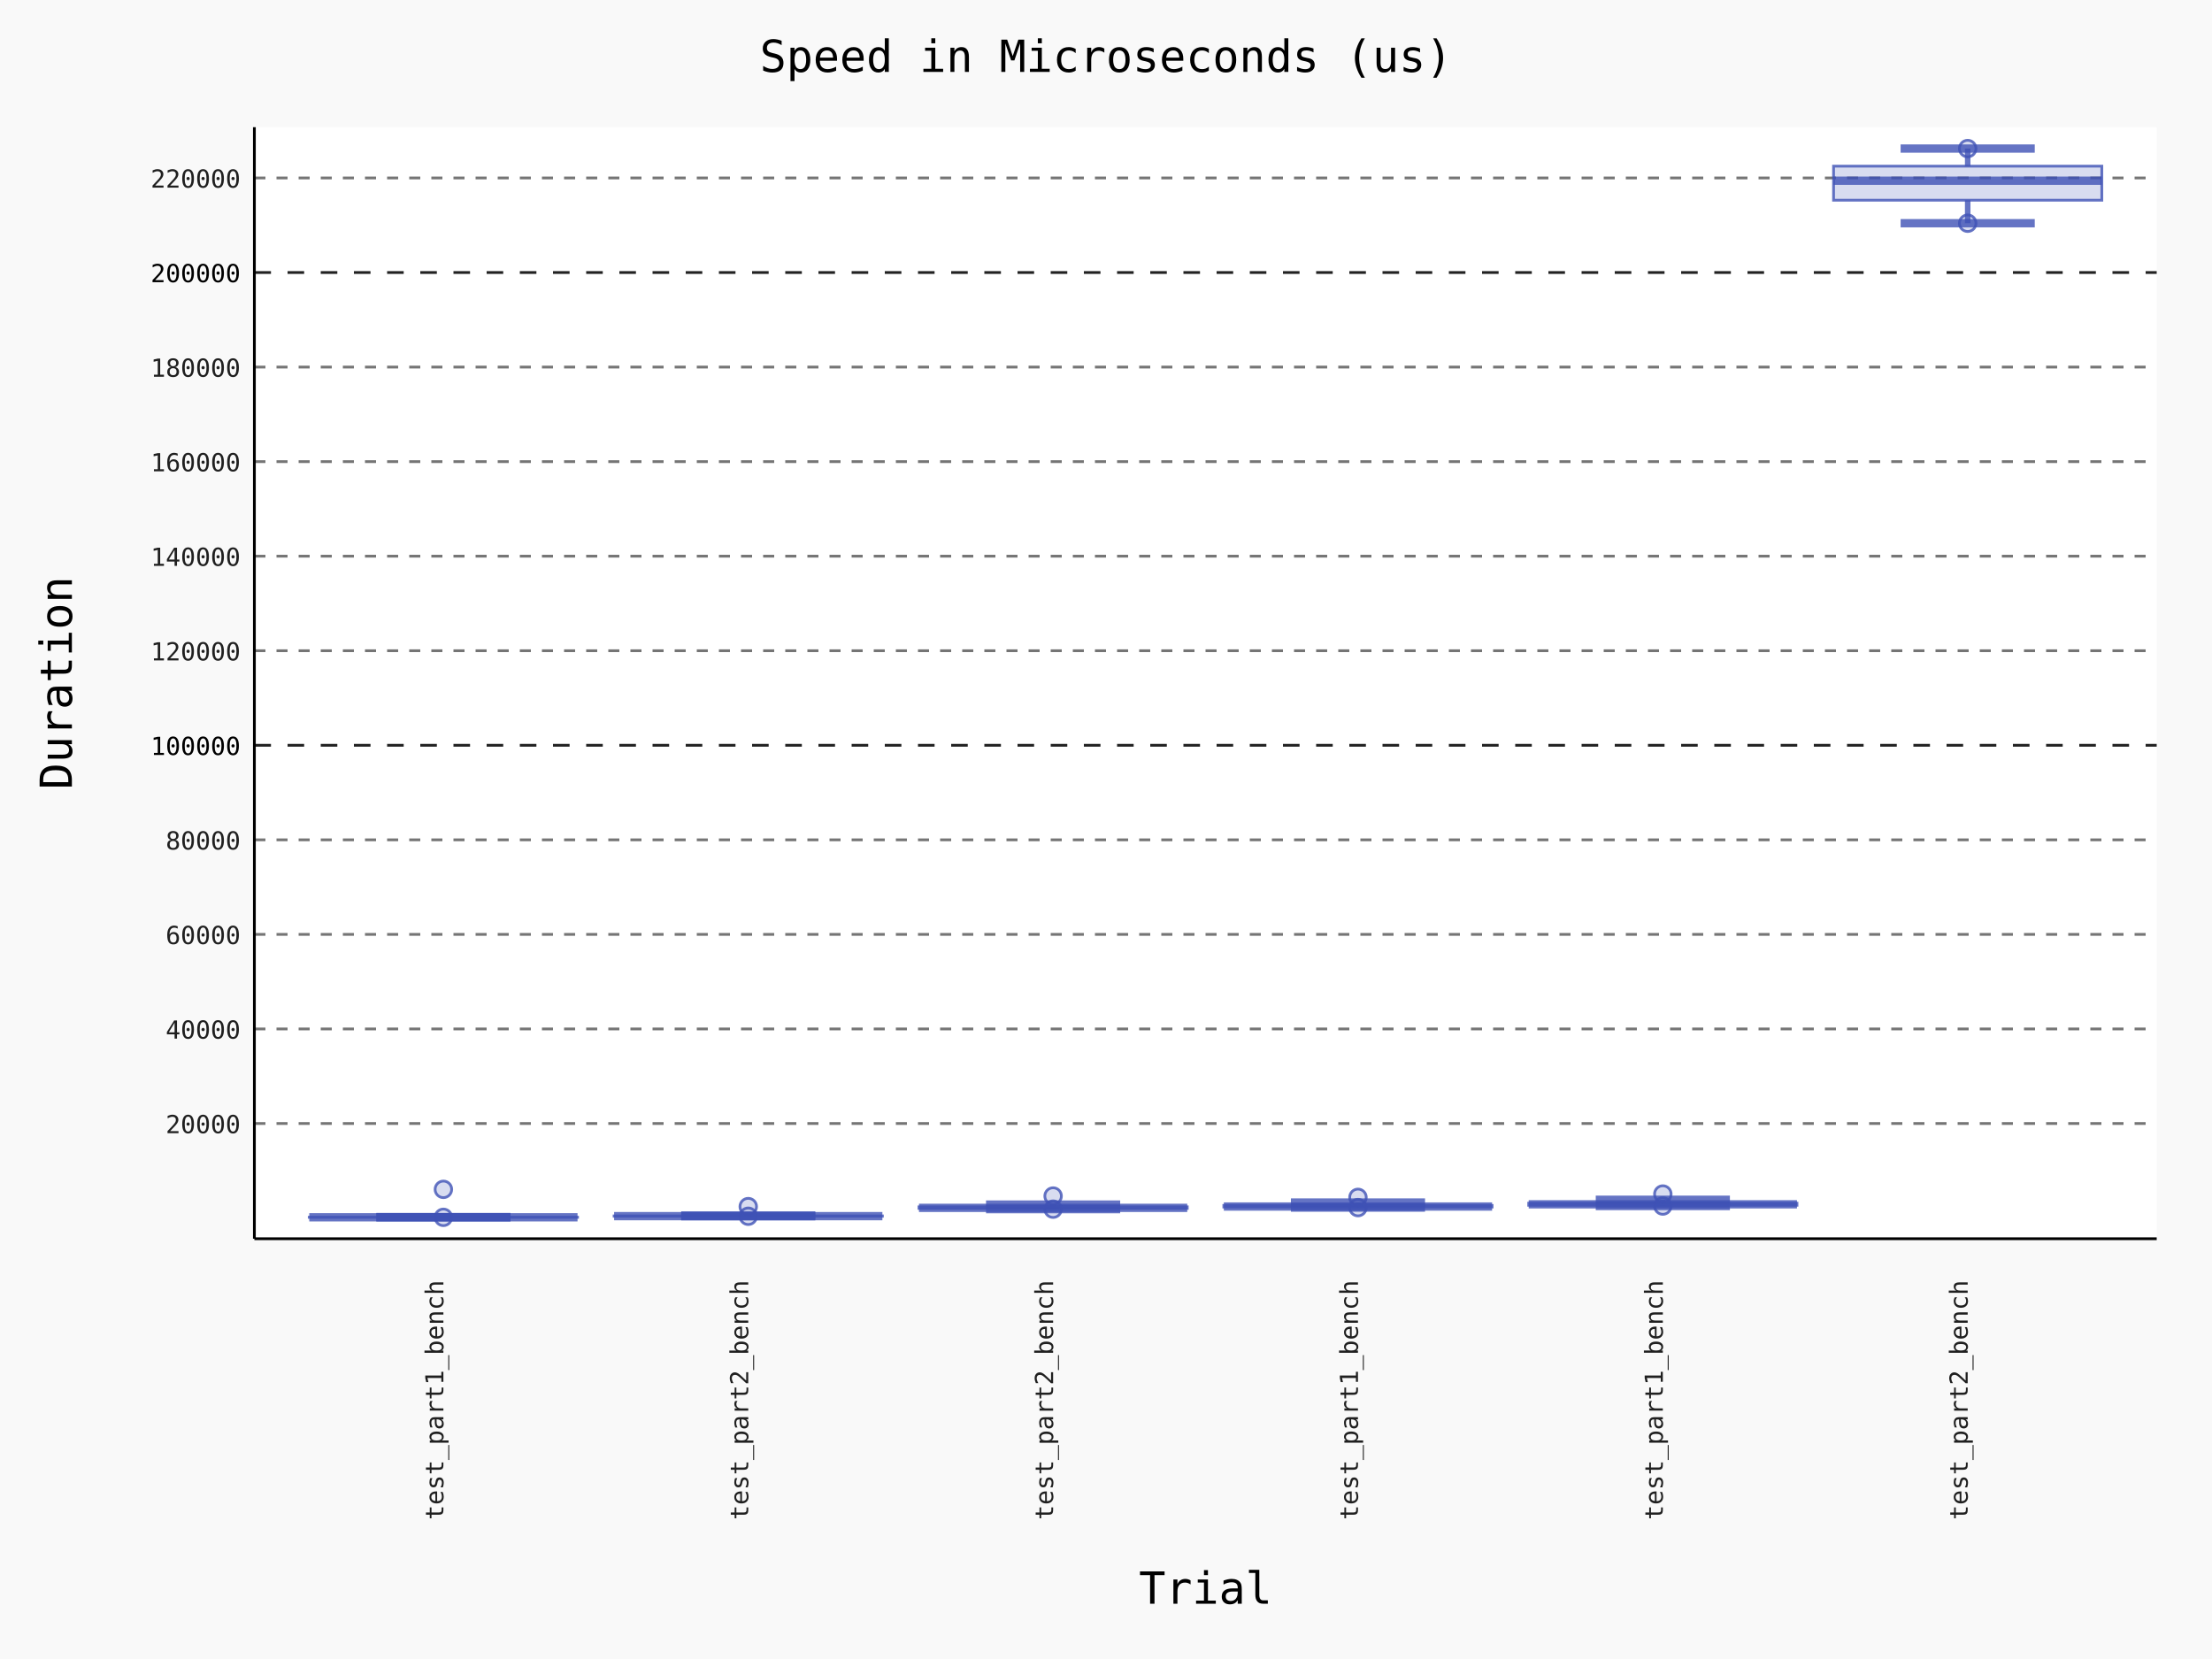
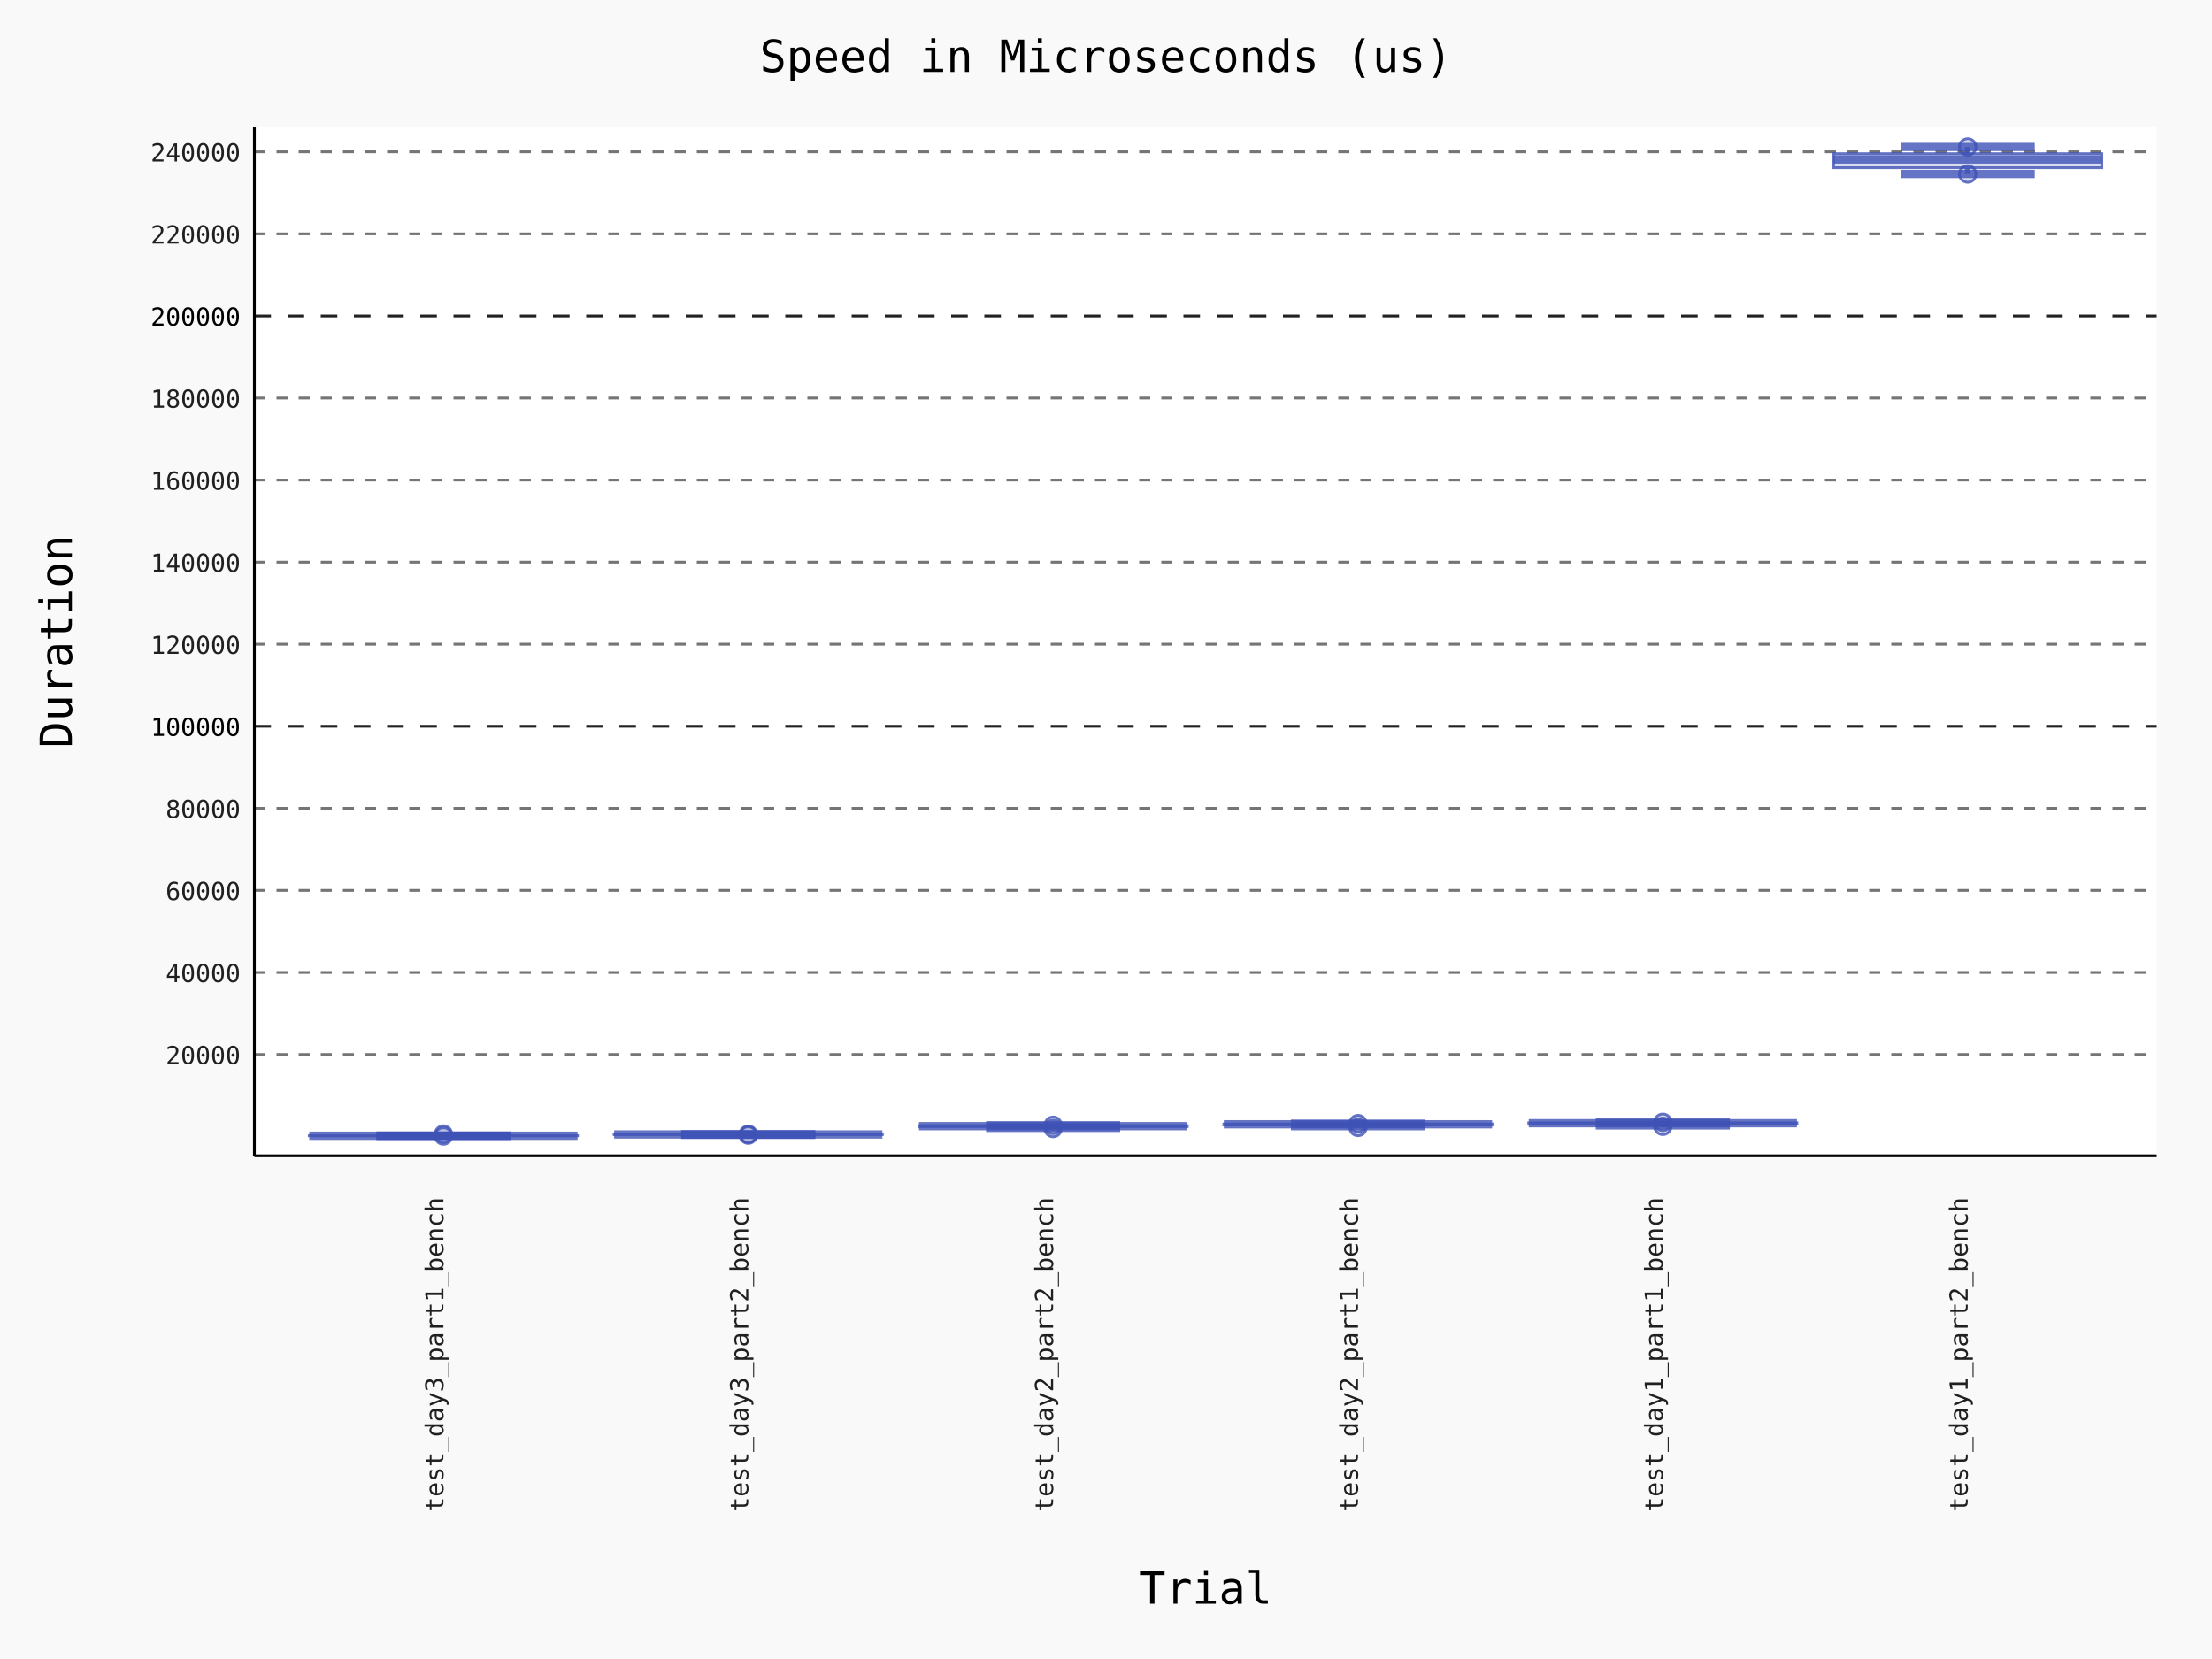
- <svg xmlns="http://www.w3.org/2000/svg" id="chart-32c2ad7c-d82a-4746-a26e-a0da4638e49d" class="pygal-chart" viewBox="0 0 800 600">
+ <svg xmlns="http://www.w3.org/2000/svg" id="chart-5d238dfe-64ce-4611-8072-2ef54e83f6de" class="pygal-chart" viewBox="0 0 800 600">
  <defs>
-     <style type="text/css">#chart-32c2ad7c-d82a-4746-a26e-a0da4638e49d{-webkit-user-select:none;-webkit-font-smoothing:antialiased;font-family:Consolas,"Deja Vu Sans Mono","Bitstream Vera Sans Mono","Courier New",monospace}#chart-32c2ad7c-d82a-4746-a26e-a0da4638e49d .title{font-family:Consolas,"Deja Vu Sans Mono","Bitstream Vera Sans Mono","Courier New",monospace;font-size:16px}#chart-32c2ad7c-d82a-4746-a26e-a0da4638e49d .legends .legend text{font-family:Consolas,"Deja Vu Sans Mono","Bitstream Vera Sans Mono","Courier New",monospace;font-size:14px}#chart-32c2ad7c-d82a-4746-a26e-a0da4638e49d .axis text{font-family:Consolas,"Deja Vu Sans Mono","Bitstream Vera Sans Mono","Courier New",monospace;font-size:10px}#chart-32c2ad7c-d82a-4746-a26e-a0da4638e49d .axis text.major{font-family:Consolas,"Deja Vu Sans Mono","Bitstream Vera Sans Mono","Courier New",monospace;font-size:10px}#chart-32c2ad7c-d82a-4746-a26e-a0da4638e49d .text-overlay text.value{font-family:Consolas,"Deja Vu Sans Mono","Bitstream Vera Sans Mono","Courier New",monospace;font-size:16px}#chart-32c2ad7c-d82a-4746-a26e-a0da4638e49d .text-overlay text.label{font-family:Consolas,"Deja Vu Sans Mono","Bitstream Vera Sans Mono","Courier New",monospace;font-size:10px}#chart-32c2ad7c-d82a-4746-a26e-a0da4638e49d .tooltip{font-family:Consolas,"Deja Vu Sans Mono","Bitstream Vera Sans Mono","Courier New",monospace;font-size:14px}#chart-32c2ad7c-d82a-4746-a26e-a0da4638e49d text.no_data{font-family:Consolas,"Deja Vu Sans Mono","Bitstream Vera Sans Mono","Courier New",monospace;font-size:64px}
- #chart-32c2ad7c-d82a-4746-a26e-a0da4638e49d{background-color:rgba(249,249,249,1)}#chart-32c2ad7c-d82a-4746-a26e-a0da4638e49d path,#chart-32c2ad7c-d82a-4746-a26e-a0da4638e49d line,#chart-32c2ad7c-d82a-4746-a26e-a0da4638e49d rect,#chart-32c2ad7c-d82a-4746-a26e-a0da4638e49d circle{-webkit-transition:150ms;-moz-transition:150ms;transition:150ms}#chart-32c2ad7c-d82a-4746-a26e-a0da4638e49d .graph &gt; .background{fill:rgba(249,249,249,1)}#chart-32c2ad7c-d82a-4746-a26e-a0da4638e49d .plot &gt; .background{fill:rgba(255,255,255,1)}#chart-32c2ad7c-d82a-4746-a26e-a0da4638e49d .graph{fill:rgba(0,0,0,.87)}#chart-32c2ad7c-d82a-4746-a26e-a0da4638e49d text.no_data{fill:rgba(0,0,0,1)}#chart-32c2ad7c-d82a-4746-a26e-a0da4638e49d .title{fill:rgba(0,0,0,1)}#chart-32c2ad7c-d82a-4746-a26e-a0da4638e49d .legends .legend text{fill:rgba(0,0,0,.87)}#chart-32c2ad7c-d82a-4746-a26e-a0da4638e49d .legends .legend:hover text{fill:rgba(0,0,0,1)}#chart-32c2ad7c-d82a-4746-a26e-a0da4638e49d .axis .line{stroke:rgba(0,0,0,1)}#chart-32c2ad7c-d82a-4746-a26e-a0da4638e49d .axis .guide.line{stroke:rgba(0,0,0,.54)}#chart-32c2ad7c-d82a-4746-a26e-a0da4638e49d .axis .major.line{stroke:rgba(0,0,0,.87)}#chart-32c2ad7c-d82a-4746-a26e-a0da4638e49d .axis text.major{fill:rgba(0,0,0,1)}#chart-32c2ad7c-d82a-4746-a26e-a0da4638e49d .axis.y .guides:hover .guide.line,#chart-32c2ad7c-d82a-4746-a26e-a0da4638e49d .line-graph .axis.x .guides:hover .guide.line,#chart-32c2ad7c-d82a-4746-a26e-a0da4638e49d .stackedline-graph .axis.x .guides:hover .guide.line,#chart-32c2ad7c-d82a-4746-a26e-a0da4638e49d .xy-graph .axis.x .guides:hover .guide.line{stroke:rgba(0,0,0,1)}#chart-32c2ad7c-d82a-4746-a26e-a0da4638e49d .axis .guides:hover text{fill:rgba(0,0,0,1)}#chart-32c2ad7c-d82a-4746-a26e-a0da4638e49d .reactive{fill-opacity:.7;stroke-opacity:.8}#chart-32c2ad7c-d82a-4746-a26e-a0da4638e49d .ci{stroke:rgba(0,0,0,.87)}#chart-32c2ad7c-d82a-4746-a26e-a0da4638e49d .reactive.active,#chart-32c2ad7c-d82a-4746-a26e-a0da4638e49d .active .reactive{fill-opacity:.8;stroke-opacity:.9;stroke-width:4}#chart-32c2ad7c-d82a-4746-a26e-a0da4638e49d .ci .reactive.active{stroke-width:1.5}#chart-32c2ad7c-d82a-4746-a26e-a0da4638e49d .series text{fill:rgba(0,0,0,1)}#chart-32c2ad7c-d82a-4746-a26e-a0da4638e49d .tooltip rect{fill:rgba(255,255,255,1);stroke:rgba(0,0,0,1);-webkit-transition:opacity 150ms;-moz-transition:opacity 150ms;transition:opacity 150ms}#chart-32c2ad7c-d82a-4746-a26e-a0da4638e49d .tooltip .label{fill:rgba(0,0,0,.87)}#chart-32c2ad7c-d82a-4746-a26e-a0da4638e49d .tooltip .label{fill:rgba(0,0,0,.87)}#chart-32c2ad7c-d82a-4746-a26e-a0da4638e49d .tooltip .legend{font-size:.8em;fill:rgba(0,0,0,.54)}#chart-32c2ad7c-d82a-4746-a26e-a0da4638e49d .tooltip .x_label{font-size:.6em;fill:rgba(0,0,0,1)}#chart-32c2ad7c-d82a-4746-a26e-a0da4638e49d .tooltip .xlink{font-size:.5em;text-decoration:underline}#chart-32c2ad7c-d82a-4746-a26e-a0da4638e49d .tooltip .value{font-size:1.5em}#chart-32c2ad7c-d82a-4746-a26e-a0da4638e49d .bound{font-size:.5em}#chart-32c2ad7c-d82a-4746-a26e-a0da4638e49d .max-value{font-size:.75em;fill:rgba(0,0,0,.54)}#chart-32c2ad7c-d82a-4746-a26e-a0da4638e49d .map-element{fill:rgba(255,255,255,1);stroke:rgba(0,0,0,.54) !important}#chart-32c2ad7c-d82a-4746-a26e-a0da4638e49d .map-element .reactive{fill-opacity:inherit;stroke-opacity:inherit}#chart-32c2ad7c-d82a-4746-a26e-a0da4638e49d .color-0,#chart-32c2ad7c-d82a-4746-a26e-a0da4638e49d .color-0 a:visited{stroke:#3F51B5;fill:#3F51B5}#chart-32c2ad7c-d82a-4746-a26e-a0da4638e49d .color-1,#chart-32c2ad7c-d82a-4746-a26e-a0da4638e49d .color-1 a:visited{stroke:#3F51B5;fill:#3F51B5}#chart-32c2ad7c-d82a-4746-a26e-a0da4638e49d .color-2,#chart-32c2ad7c-d82a-4746-a26e-a0da4638e49d .color-2 a:visited{stroke:#3F51B5;fill:#3F51B5}#chart-32c2ad7c-d82a-4746-a26e-a0da4638e49d .color-3,#chart-32c2ad7c-d82a-4746-a26e-a0da4638e49d .color-3 a:visited{stroke:#3F51B5;fill:#3F51B5}#chart-32c2ad7c-d82a-4746-a26e-a0da4638e49d .color-4,#chart-32c2ad7c-d82a-4746-a26e-a0da4638e49d .color-4 a:visited{stroke:#3F51B5;fill:#3F51B5}#chart-32c2ad7c-d82a-4746-a26e-a0da4638e49d .color-5,#chart-32c2ad7c-d82a-4746-a26e-a0da4638e49d .color-5 a:visited{stroke:#3F51B5;fill:#3F51B5}#chart-32c2ad7c-d82a-4746-a26e-a0da4638e49d .text-overlay .color-0 text{fill:black}#chart-32c2ad7c-d82a-4746-a26e-a0da4638e49d .text-overlay .color-1 text{fill:black}#chart-32c2ad7c-d82a-4746-a26e-a0da4638e49d .text-overlay .color-2 text{fill:black}#chart-32c2ad7c-d82a-4746-a26e-a0da4638e49d .text-overlay .color-3 text{fill:black}#chart-32c2ad7c-d82a-4746-a26e-a0da4638e49d .text-overlay .color-4 text{fill:black}#chart-32c2ad7c-d82a-4746-a26e-a0da4638e49d .text-overlay .color-5 text{fill:black}
- #chart-32c2ad7c-d82a-4746-a26e-a0da4638e49d text.no_data{text-anchor:middle}#chart-32c2ad7c-d82a-4746-a26e-a0da4638e49d .guide.line{fill:none}#chart-32c2ad7c-d82a-4746-a26e-a0da4638e49d .centered{text-anchor:middle}#chart-32c2ad7c-d82a-4746-a26e-a0da4638e49d .title{text-anchor:middle}#chart-32c2ad7c-d82a-4746-a26e-a0da4638e49d .legends .legend text{fill-opacity:1}#chart-32c2ad7c-d82a-4746-a26e-a0da4638e49d .axis.x text{text-anchor:middle}#chart-32c2ad7c-d82a-4746-a26e-a0da4638e49d .axis.x:not(.web) text[transform]{text-anchor:start}#chart-32c2ad7c-d82a-4746-a26e-a0da4638e49d .axis.x:not(.web) text[transform].backwards{text-anchor:end}#chart-32c2ad7c-d82a-4746-a26e-a0da4638e49d .axis.y text{text-anchor:end}#chart-32c2ad7c-d82a-4746-a26e-a0da4638e49d .axis.y text[transform].backwards{text-anchor:start}#chart-32c2ad7c-d82a-4746-a26e-a0da4638e49d .axis.y2 text{text-anchor:start}#chart-32c2ad7c-d82a-4746-a26e-a0da4638e49d .axis.y2 text[transform].backwards{text-anchor:end}#chart-32c2ad7c-d82a-4746-a26e-a0da4638e49d .axis .guide.line{stroke-dasharray:4,4}#chart-32c2ad7c-d82a-4746-a26e-a0da4638e49d .axis .major.guide.line{stroke-dasharray:6,6}#chart-32c2ad7c-d82a-4746-a26e-a0da4638e49d .horizontal .axis.y .guide.line,#chart-32c2ad7c-d82a-4746-a26e-a0da4638e49d .horizontal .axis.y2 .guide.line,#chart-32c2ad7c-d82a-4746-a26e-a0da4638e49d .vertical .axis.x .guide.line{opacity:0}#chart-32c2ad7c-d82a-4746-a26e-a0da4638e49d .horizontal .axis.always_show .guide.line,#chart-32c2ad7c-d82a-4746-a26e-a0da4638e49d .vertical .axis.always_show .guide.line{opacity:1 !important}#chart-32c2ad7c-d82a-4746-a26e-a0da4638e49d .axis.y .guides:hover .guide.line,#chart-32c2ad7c-d82a-4746-a26e-a0da4638e49d .axis.y2 .guides:hover .guide.line,#chart-32c2ad7c-d82a-4746-a26e-a0da4638e49d .axis.x .guides:hover .guide.line{opacity:1}#chart-32c2ad7c-d82a-4746-a26e-a0da4638e49d .axis .guides:hover text{opacity:1}#chart-32c2ad7c-d82a-4746-a26e-a0da4638e49d .nofill{fill:none}#chart-32c2ad7c-d82a-4746-a26e-a0da4638e49d .subtle-fill{fill-opacity:.2}#chart-32c2ad7c-d82a-4746-a26e-a0da4638e49d .dot{stroke-width:1px;fill-opacity:1}#chart-32c2ad7c-d82a-4746-a26e-a0da4638e49d .dot.active{stroke-width:5px}#chart-32c2ad7c-d82a-4746-a26e-a0da4638e49d .dot.negative{fill:transparent}#chart-32c2ad7c-d82a-4746-a26e-a0da4638e49d text,#chart-32c2ad7c-d82a-4746-a26e-a0da4638e49d tspan{stroke:none !important}#chart-32c2ad7c-d82a-4746-a26e-a0da4638e49d .series text.active{opacity:1}#chart-32c2ad7c-d82a-4746-a26e-a0da4638e49d .tooltip rect{fill-opacity:.95;stroke-width:.5}#chart-32c2ad7c-d82a-4746-a26e-a0da4638e49d .tooltip text{fill-opacity:1}#chart-32c2ad7c-d82a-4746-a26e-a0da4638e49d .showable{visibility:hidden}#chart-32c2ad7c-d82a-4746-a26e-a0da4638e49d .showable.shown{visibility:visible}#chart-32c2ad7c-d82a-4746-a26e-a0da4638e49d .gauge-background{fill:rgba(229,229,229,1);stroke:none}#chart-32c2ad7c-d82a-4746-a26e-a0da4638e49d .bg-lines{stroke:rgba(249,249,249,1);stroke-width:2px}
+     <style type="text/css">#chart-5d238dfe-64ce-4611-8072-2ef54e83f6de{-webkit-user-select:none;-webkit-font-smoothing:antialiased;font-family:Consolas,"Deja Vu Sans Mono","Bitstream Vera Sans Mono","Courier New",monospace}#chart-5d238dfe-64ce-4611-8072-2ef54e83f6de .title{font-family:Consolas,"Deja Vu Sans Mono","Bitstream Vera Sans Mono","Courier New",monospace;font-size:16px}#chart-5d238dfe-64ce-4611-8072-2ef54e83f6de .legends .legend text{font-family:Consolas,"Deja Vu Sans Mono","Bitstream Vera Sans Mono","Courier New",monospace;font-size:14px}#chart-5d238dfe-64ce-4611-8072-2ef54e83f6de .axis text{font-family:Consolas,"Deja Vu Sans Mono","Bitstream Vera Sans Mono","Courier New",monospace;font-size:10px}#chart-5d238dfe-64ce-4611-8072-2ef54e83f6de .axis text.major{font-family:Consolas,"Deja Vu Sans Mono","Bitstream Vera Sans Mono","Courier New",monospace;font-size:10px}#chart-5d238dfe-64ce-4611-8072-2ef54e83f6de .text-overlay text.value{font-family:Consolas,"Deja Vu Sans Mono","Bitstream Vera Sans Mono","Courier New",monospace;font-size:16px}#chart-5d238dfe-64ce-4611-8072-2ef54e83f6de .text-overlay text.label{font-family:Consolas,"Deja Vu Sans Mono","Bitstream Vera Sans Mono","Courier New",monospace;font-size:10px}#chart-5d238dfe-64ce-4611-8072-2ef54e83f6de .tooltip{font-family:Consolas,"Deja Vu Sans Mono","Bitstream Vera Sans Mono","Courier New",monospace;font-size:14px}#chart-5d238dfe-64ce-4611-8072-2ef54e83f6de text.no_data{font-family:Consolas,"Deja Vu Sans Mono","Bitstream Vera Sans Mono","Courier New",monospace;font-size:64px}
+ #chart-5d238dfe-64ce-4611-8072-2ef54e83f6de{background-color:rgba(249,249,249,1)}#chart-5d238dfe-64ce-4611-8072-2ef54e83f6de path,#chart-5d238dfe-64ce-4611-8072-2ef54e83f6de line,#chart-5d238dfe-64ce-4611-8072-2ef54e83f6de rect,#chart-5d238dfe-64ce-4611-8072-2ef54e83f6de circle{-webkit-transition:150ms;-moz-transition:150ms;transition:150ms}#chart-5d238dfe-64ce-4611-8072-2ef54e83f6de .graph &gt; .background{fill:rgba(249,249,249,1)}#chart-5d238dfe-64ce-4611-8072-2ef54e83f6de .plot &gt; .background{fill:rgba(255,255,255,1)}#chart-5d238dfe-64ce-4611-8072-2ef54e83f6de .graph{fill:rgba(0,0,0,.87)}#chart-5d238dfe-64ce-4611-8072-2ef54e83f6de text.no_data{fill:rgba(0,0,0,1)}#chart-5d238dfe-64ce-4611-8072-2ef54e83f6de .title{fill:rgba(0,0,0,1)}#chart-5d238dfe-64ce-4611-8072-2ef54e83f6de .legends .legend text{fill:rgba(0,0,0,.87)}#chart-5d238dfe-64ce-4611-8072-2ef54e83f6de .legends .legend:hover text{fill:rgba(0,0,0,1)}#chart-5d238dfe-64ce-4611-8072-2ef54e83f6de .axis .line{stroke:rgba(0,0,0,1)}#chart-5d238dfe-64ce-4611-8072-2ef54e83f6de .axis .guide.line{stroke:rgba(0,0,0,.54)}#chart-5d238dfe-64ce-4611-8072-2ef54e83f6de .axis .major.line{stroke:rgba(0,0,0,.87)}#chart-5d238dfe-64ce-4611-8072-2ef54e83f6de .axis text.major{fill:rgba(0,0,0,1)}#chart-5d238dfe-64ce-4611-8072-2ef54e83f6de .axis.y .guides:hover .guide.line,#chart-5d238dfe-64ce-4611-8072-2ef54e83f6de .line-graph .axis.x .guides:hover .guide.line,#chart-5d238dfe-64ce-4611-8072-2ef54e83f6de .stackedline-graph .axis.x .guides:hover .guide.line,#chart-5d238dfe-64ce-4611-8072-2ef54e83f6de .xy-graph .axis.x .guides:hover .guide.line{stroke:rgba(0,0,0,1)}#chart-5d238dfe-64ce-4611-8072-2ef54e83f6de .axis .guides:hover text{fill:rgba(0,0,0,1)}#chart-5d238dfe-64ce-4611-8072-2ef54e83f6de .reactive{fill-opacity:.7;stroke-opacity:.8}#chart-5d238dfe-64ce-4611-8072-2ef54e83f6de .ci{stroke:rgba(0,0,0,.87)}#chart-5d238dfe-64ce-4611-8072-2ef54e83f6de .reactive.active,#chart-5d238dfe-64ce-4611-8072-2ef54e83f6de .active .reactive{fill-opacity:.8;stroke-opacity:.9;stroke-width:4}#chart-5d238dfe-64ce-4611-8072-2ef54e83f6de .ci .reactive.active{stroke-width:1.5}#chart-5d238dfe-64ce-4611-8072-2ef54e83f6de .series text{fill:rgba(0,0,0,1)}#chart-5d238dfe-64ce-4611-8072-2ef54e83f6de .tooltip rect{fill:rgba(255,255,255,1);stroke:rgba(0,0,0,1);-webkit-transition:opacity 150ms;-moz-transition:opacity 150ms;transition:opacity 150ms}#chart-5d238dfe-64ce-4611-8072-2ef54e83f6de .tooltip .label{fill:rgba(0,0,0,.87)}#chart-5d238dfe-64ce-4611-8072-2ef54e83f6de .tooltip .label{fill:rgba(0,0,0,.87)}#chart-5d238dfe-64ce-4611-8072-2ef54e83f6de .tooltip .legend{font-size:.8em;fill:rgba(0,0,0,.54)}#chart-5d238dfe-64ce-4611-8072-2ef54e83f6de .tooltip .x_label{font-size:.6em;fill:rgba(0,0,0,1)}#chart-5d238dfe-64ce-4611-8072-2ef54e83f6de .tooltip .xlink{font-size:.5em;text-decoration:underline}#chart-5d238dfe-64ce-4611-8072-2ef54e83f6de .tooltip .value{font-size:1.5em}#chart-5d238dfe-64ce-4611-8072-2ef54e83f6de .bound{font-size:.5em}#chart-5d238dfe-64ce-4611-8072-2ef54e83f6de .max-value{font-size:.75em;fill:rgba(0,0,0,.54)}#chart-5d238dfe-64ce-4611-8072-2ef54e83f6de .map-element{fill:rgba(255,255,255,1);stroke:rgba(0,0,0,.54) !important}#chart-5d238dfe-64ce-4611-8072-2ef54e83f6de .map-element .reactive{fill-opacity:inherit;stroke-opacity:inherit}#chart-5d238dfe-64ce-4611-8072-2ef54e83f6de .color-0,#chart-5d238dfe-64ce-4611-8072-2ef54e83f6de .color-0 a:visited{stroke:#3F51B5;fill:#3F51B5}#chart-5d238dfe-64ce-4611-8072-2ef54e83f6de .color-1,#chart-5d238dfe-64ce-4611-8072-2ef54e83f6de .color-1 a:visited{stroke:#3F51B5;fill:#3F51B5}#chart-5d238dfe-64ce-4611-8072-2ef54e83f6de .color-2,#chart-5d238dfe-64ce-4611-8072-2ef54e83f6de .color-2 a:visited{stroke:#3F51B5;fill:#3F51B5}#chart-5d238dfe-64ce-4611-8072-2ef54e83f6de .color-3,#chart-5d238dfe-64ce-4611-8072-2ef54e83f6de .color-3 a:visited{stroke:#3F51B5;fill:#3F51B5}#chart-5d238dfe-64ce-4611-8072-2ef54e83f6de .color-4,#chart-5d238dfe-64ce-4611-8072-2ef54e83f6de .color-4 a:visited{stroke:#3F51B5;fill:#3F51B5}#chart-5d238dfe-64ce-4611-8072-2ef54e83f6de .color-5,#chart-5d238dfe-64ce-4611-8072-2ef54e83f6de .color-5 a:visited{stroke:#3F51B5;fill:#3F51B5}#chart-5d238dfe-64ce-4611-8072-2ef54e83f6de .text-overlay .color-0 text{fill:black}#chart-5d238dfe-64ce-4611-8072-2ef54e83f6de .text-overlay .color-1 text{fill:black}#chart-5d238dfe-64ce-4611-8072-2ef54e83f6de .text-overlay .color-2 text{fill:black}#chart-5d238dfe-64ce-4611-8072-2ef54e83f6de .text-overlay .color-3 text{fill:black}#chart-5d238dfe-64ce-4611-8072-2ef54e83f6de .text-overlay .color-4 text{fill:black}#chart-5d238dfe-64ce-4611-8072-2ef54e83f6de .text-overlay .color-5 text{fill:black}
+ #chart-5d238dfe-64ce-4611-8072-2ef54e83f6de text.no_data{text-anchor:middle}#chart-5d238dfe-64ce-4611-8072-2ef54e83f6de .guide.line{fill:none}#chart-5d238dfe-64ce-4611-8072-2ef54e83f6de .centered{text-anchor:middle}#chart-5d238dfe-64ce-4611-8072-2ef54e83f6de .title{text-anchor:middle}#chart-5d238dfe-64ce-4611-8072-2ef54e83f6de .legends .legend text{fill-opacity:1}#chart-5d238dfe-64ce-4611-8072-2ef54e83f6de .axis.x text{text-anchor:middle}#chart-5d238dfe-64ce-4611-8072-2ef54e83f6de .axis.x:not(.web) text[transform]{text-anchor:start}#chart-5d238dfe-64ce-4611-8072-2ef54e83f6de .axis.x:not(.web) text[transform].backwards{text-anchor:end}#chart-5d238dfe-64ce-4611-8072-2ef54e83f6de .axis.y text{text-anchor:end}#chart-5d238dfe-64ce-4611-8072-2ef54e83f6de .axis.y text[transform].backwards{text-anchor:start}#chart-5d238dfe-64ce-4611-8072-2ef54e83f6de .axis.y2 text{text-anchor:start}#chart-5d238dfe-64ce-4611-8072-2ef54e83f6de .axis.y2 text[transform].backwards{text-anchor:end}#chart-5d238dfe-64ce-4611-8072-2ef54e83f6de .axis .guide.line{stroke-dasharray:4,4}#chart-5d238dfe-64ce-4611-8072-2ef54e83f6de .axis .major.guide.line{stroke-dasharray:6,6}#chart-5d238dfe-64ce-4611-8072-2ef54e83f6de .horizontal .axis.y .guide.line,#chart-5d238dfe-64ce-4611-8072-2ef54e83f6de .horizontal .axis.y2 .guide.line,#chart-5d238dfe-64ce-4611-8072-2ef54e83f6de .vertical .axis.x .guide.line{opacity:0}#chart-5d238dfe-64ce-4611-8072-2ef54e83f6de .horizontal .axis.always_show .guide.line,#chart-5d238dfe-64ce-4611-8072-2ef54e83f6de .vertical .axis.always_show .guide.line{opacity:1 !important}#chart-5d238dfe-64ce-4611-8072-2ef54e83f6de .axis.y .guides:hover .guide.line,#chart-5d238dfe-64ce-4611-8072-2ef54e83f6de .axis.y2 .guides:hover .guide.line,#chart-5d238dfe-64ce-4611-8072-2ef54e83f6de .axis.x .guides:hover .guide.line{opacity:1}#chart-5d238dfe-64ce-4611-8072-2ef54e83f6de .axis .guides:hover text{opacity:1}#chart-5d238dfe-64ce-4611-8072-2ef54e83f6de .nofill{fill:none}#chart-5d238dfe-64ce-4611-8072-2ef54e83f6de .subtle-fill{fill-opacity:.2}#chart-5d238dfe-64ce-4611-8072-2ef54e83f6de .dot{stroke-width:1px;fill-opacity:1}#chart-5d238dfe-64ce-4611-8072-2ef54e83f6de .dot.active{stroke-width:5px}#chart-5d238dfe-64ce-4611-8072-2ef54e83f6de .dot.negative{fill:transparent}#chart-5d238dfe-64ce-4611-8072-2ef54e83f6de text,#chart-5d238dfe-64ce-4611-8072-2ef54e83f6de tspan{stroke:none !important}#chart-5d238dfe-64ce-4611-8072-2ef54e83f6de .series text.active{opacity:1}#chart-5d238dfe-64ce-4611-8072-2ef54e83f6de .tooltip rect{fill-opacity:.95;stroke-width:.5}#chart-5d238dfe-64ce-4611-8072-2ef54e83f6de .tooltip text{fill-opacity:1}#chart-5d238dfe-64ce-4611-8072-2ef54e83f6de .showable{visibility:hidden}#chart-5d238dfe-64ce-4611-8072-2ef54e83f6de .showable.shown{visibility:visible}#chart-5d238dfe-64ce-4611-8072-2ef54e83f6de .gauge-background{fill:rgba(229,229,229,1);stroke:none}#chart-5d238dfe-64ce-4611-8072-2ef54e83f6de .bg-lines{stroke:rgba(249,249,249,1);stroke-width:2px}
.tooltip .value{font-size:1em !important}.axis text{font-size:9px !important}</style>
  </defs>
  <g class="graph custombox-graph vertical">
    <rect x="0" y="0" width="800" height="600" class="background" />
    <g transform="translate(92, 46)" class="plot">
-       <rect x="0" y="0" width="688.0" height="402.0" class="background" />
+       <rect x="0" y="0" width="688.0" height="372.0" class="background" />
      <g class="axis y always_show">
-         <path d="M0 402 h688" class="line" />
-         <g class="guides">
-           <path d="M0 360.327 h688" class="guide line" />
-           <text x="-5" y="363.827" class="">20000</text>
-         </g>
-         <g class="guides">
-           <path d="M0 326.131 h688" class="guide line" />
-           <text x="-5" y="329.631" class="">40000</text>
-         </g>
-         <g class="guides">
-           <path d="M0 291.934 h688" class="guide line" />
-           <text x="-5" y="295.434" class="">60000</text>
-         </g>
-         <g class="guides">
-           <path d="M0 257.738 h688" class="guide line" />
-           <text x="-5" y="261.238" class="">80000</text>
-         </g>
-         <g class="guides">
-           <path d="M0 223.541 h688" class="major guide line" />
-           <text x="-5" y="227.041" class="major">100000</text>
-         </g>
-         <g class="guides">
-           <path d="M0 189.345 h688" class="guide line" />
-           <text x="-5" y="192.845" class="">120000</text>
-         </g>
-         <g class="guides">
-           <path d="M0 155.148 h688" class="guide line" />
-           <text x="-5" y="158.648" class="">140000</text>
-         </g>
-         <g class="guides">
-           <path d="M0 120.952 h688" class="guide line" />
-           <text x="-5" y="124.452" class="">160000</text>
-         </g>
-         <g class="guides">
-           <path d="M0 86.755 h688" class="guide line" />
-           <text x="-5" y="90.255" class="">180000</text>
-         </g>
-         <g class="guides">
-           <path d="M0 52.559 h688" class="major guide line" />
-           <text x="-5" y="56.059" class="major">200000</text>
-         </g>
-         <g class="guides">
-           <path d="M0 18.362 h688" class="guide line" />
-           <text x="-5" y="21.862" class="">220000</text>
+         <path d="M0 372 h688" class="line" />
+         <g class="guides">
+           <path d="M0 335.374 h688" class="guide line" />
+           <text x="-5" y="338.874" class="">20000</text>
+         </g>
+         <g class="guides">
+           <path d="M0 305.696 h688" class="guide line" />
+           <text x="-5" y="309.196" class="">40000</text>
+         </g>
+         <g class="guides">
+           <path d="M0 276.018 h688" class="guide line" />
+           <text x="-5" y="279.518" class="">60000</text>
+         </g>
+         <g class="guides">
+           <path d="M0 246.34 h688" class="guide line" />
+           <text x="-5" y="249.84" class="">80000</text>
+         </g>
+         <g class="guides">
+           <path d="M0 216.661 h688" class="major guide line" />
+           <text x="-5" y="220.161" class="major">100000</text>
+         </g>
+         <g class="guides">
+           <path d="M0 186.983 h688" class="guide line" />
+           <text x="-5" y="190.483" class="">120000</text>
+         </g>
+         <g class="guides">
+           <path d="M0 157.305 h688" class="guide line" />
+           <text x="-5" y="160.805" class="">140000</text>
+         </g>
+         <g class="guides">
+           <path d="M0 127.627 h688" class="guide line" />
+           <text x="-5" y="131.127" class="">160000</text>
+         </g>
+         <g class="guides">
+           <path d="M0 97.948 h688" class="guide line" />
+           <text x="-5" y="101.448" class="">180000</text>
+         </g>
+         <g class="guides">
+           <path d="M0 68.27 h688" class="major guide line" />
+           <text x="-5" y="71.77" class="major">200000</text>
+         </g>
+         <g class="guides">
+           <path d="M0 38.592 h688" class="guide line" />
+           <text x="-5" y="42.092" class="">220000</text>
+         </g>
+         <g class="guides">
+           <path d="M0 8.914 h688" class="guide line" />
+           <text x="-5" y="12.414" class="">240000</text>
        </g>
      </g>
      <g class="axis x">
-         <path d="M0 0 v402" class="line" />
-         <g class="guides">
-           <path d="M68.359 0 v402" class="guide line" />
-           <text x="68.359" y="417.0" class="backwards" transform="rotate(270 68.35897 417)">test_part1_bench</text>
-         </g>
-         <g class="guides">
-           <path d="M178.615 0 v402" class="guide line" />
-           <text x="178.615" y="417.0" class="backwards" transform="rotate(270 178.6154 417)">test_part2_bench</text>
-         </g>
-         <g class="guides">
-           <path d="M288.872 0 v402" class="guide line" />
-           <text x="288.872" y="417.0" class="backwards" transform="rotate(270 288.8718 417)">test_part2_bench</text>
-         </g>
-         <g class="guides">
-           <path d="M399.128 0 v402" class="guide line" />
-           <text x="399.128" y="417.0" class="backwards" transform="rotate(270 399.1282 417)">test_part1_bench</text>
-         </g>
-         <g class="guides">
-           <path d="M509.385 0 v402" class="guide line" />
-           <text x="509.385" y="417.0" class="backwards" transform="rotate(270 509.3846 417)">test_part1_bench</text>
-         </g>
-         <g class="guides">
-           <path d="M619.641 0 v402" class="guide line" />
-           <text x="619.641" y="417.0" class="backwards" transform="rotate(270 619.641 417)">test_part2_bench</text>
+         <path d="M0 0 v372" class="line" />
+         <g class="guides">
+           <path d="M68.359 0 v372" class="guide line" />
+           <text x="68.359" y="387.0" class="backwards" transform="rotate(270 68.35897 387)">test_day3_part1_bench</text>
+         </g>
+         <g class="guides">
+           <path d="M178.615 0 v372" class="guide line" />
+           <text x="178.615" y="387.0" class="backwards" transform="rotate(270 178.6154 387)">test_day3_part2_bench</text>
+         </g>
+         <g class="guides">
+           <path d="M288.872 0 v372" class="guide line" />
+           <text x="288.872" y="387.0" class="backwards" transform="rotate(270 288.8718 387)">test_day2_part2_bench</text>
+         </g>
+         <g class="guides">
+           <path d="M399.128 0 v372" class="guide line" />
+           <text x="399.128" y="387.0" class="backwards" transform="rotate(270 399.1282 387)">test_day2_part1_bench</text>
+         </g>
+         <g class="guides">
+           <path d="M509.385 0 v372" class="guide line" />
+           <text x="509.385" y="387.0" class="backwards" transform="rotate(270 509.3846 387)">test_day1_part1_bench</text>
+         </g>
+         <g class="guides">
+           <path d="M619.641 0 v372" class="guide line" />
+           <text x="619.641" y="387.0" class="backwards" transform="rotate(270 619.641 387)">test_day1_part2_bench</text>
        </g>
      </g>
      <g class="series serie-0 color-0">
        <g class="boxes">
          <g class="box">
-             <path stroke-width="3" d="M44.103 394.268 L92.615 394.268" class="reactive tooltip-trigger" />
-             <path stroke-width="3" d="M19.846 394.252 L116.872 394.252" class="reactive tooltip-trigger" />
-             <path stroke-width="3" d="M44.103 394.163 L92.615 394.163" class="reactive tooltip-trigger" />
-             <path stroke-width="2" d="M68.359 394.268 L68.359 394.266" class="reactive tooltip-trigger" />
-             <path stroke-width="2" d="M68.359 394.163 L68.359 394.225" class="reactive tooltip-trigger" />
-             <rect x="19.846" y="394.225" height="0.041" width="97.026" class="subtle-fill reactive tooltip-trigger" />
-             <circle cx="68.359" cy="394.268" r="3" class="subtle-fill reactive tooltip-trigger" />
-             <circle cx="68.359" cy="384.147" r="3" class="subtle-fill reactive tooltip-trigger" />
+             <path stroke-width="3" d="M44.103 364.818 L92.615 364.818" class="reactive tooltip-trigger" />
+             <path stroke-width="3" d="M19.846 364.753 L116.872 364.753" class="reactive tooltip-trigger" />
+             <path stroke-width="3" d="M44.103 364.692 L92.615 364.692" class="reactive tooltip-trigger" />
+             <path stroke-width="2" d="M68.359 364.818 L68.359 364.772" class="reactive tooltip-trigger" />
+             <path stroke-width="2" d="M68.359 364.692 L68.359 364.74" class="reactive tooltip-trigger" />
+             <rect x="19.846" y="364.74" height="0.032" width="97.026" class="subtle-fill reactive tooltip-trigger" />
+             <circle cx="68.359" cy="364.846" r="3" class="subtle-fill reactive tooltip-trigger" />
+             <circle cx="68.359" cy="364.135" r="3" class="subtle-fill reactive tooltip-trigger" />
          </g>
        </g>
      </g>
      <g class="series serie-1 color-1">
        <g class="boxes">
          <g class="box">
-             <path stroke-width="3" d="M154.359 393.872 L202.872 393.872" class="reactive tooltip-trigger" />
-             <path stroke-width="3" d="M130.103 393.832 L227.128 393.832" class="reactive tooltip-trigger" />
-             <path stroke-width="3" d="M154.359 393.587 L202.872 393.587" class="reactive tooltip-trigger" />
-             <path stroke-width="2" d="M178.615 393.872 L178.615 393.87" class="reactive tooltip-trigger" />
-             <path stroke-width="2" d="M178.615 393.587 L178.615 393.757" class="reactive tooltip-trigger" />
-             <rect x="130.103" y="393.757" height="0.113" width="97.026" class="subtle-fill reactive tooltip-trigger" />
-             <circle cx="178.615" cy="393.872" r="3" class="subtle-fill reactive tooltip-trigger" />
-             <circle cx="178.615" cy="390.387" r="3" class="subtle-fill reactive tooltip-trigger" />
+             <path stroke-width="3" d="M154.359 364.43 L202.872 364.43" class="reactive tooltip-trigger" />
+             <path stroke-width="3" d="M130.103 364.288 L227.128 364.288" class="reactive tooltip-trigger" />
+             <path stroke-width="3" d="M154.359 364.199 L202.872 364.199" class="reactive tooltip-trigger" />
+             <path stroke-width="2" d="M178.615 364.43 L178.615 364.343" class="reactive tooltip-trigger" />
+             <path stroke-width="2" d="M178.615 364.199 L178.615 364.285" class="reactive tooltip-trigger" />
+             <rect x="130.103" y="364.285" height="0.058" width="97.026" class="subtle-fill reactive tooltip-trigger" />
+             <circle cx="178.615" cy="364.521" r="3" class="subtle-fill reactive tooltip-trigger" />
+             <circle cx="178.615" cy="364.199" r="3" class="subtle-fill reactive tooltip-trigger" />
          </g>
        </g>
      </g>
      <g class="series serie-2 color-2">
        <g class="boxes">
          <g class="box">
-             <path stroke-width="3" d="M264.615 391.309 L313.128 391.309" class="reactive tooltip-trigger" />
-             <path stroke-width="3" d="M240.359 390.836 L337.385 390.836" class="reactive tooltip-trigger" />
-             <path stroke-width="3" d="M264.615 389.653 L313.128 389.653" class="reactive tooltip-trigger" />
-             <path stroke-width="2" d="M288.872 391.309 L288.872 391.022" class="reactive tooltip-trigger" />
-             <path stroke-width="2" d="M288.872 389.653 L288.872 390.477" class="reactive tooltip-trigger" />
-             <rect x="240.359" y="390.477" height="0.545" width="97.026" class="subtle-fill reactive tooltip-trigger" />
-             <circle cx="288.872" cy="391.309" r="3" class="subtle-fill reactive tooltip-trigger" />
-             <circle cx="288.872" cy="386.567" r="3" class="subtle-fill reactive tooltip-trigger" />
+             <path stroke-width="3" d="M264.615 361.905 L313.128 361.905" class="reactive tooltip-trigger" />
+             <path stroke-width="3" d="M240.359 361.288 L337.385 361.288" class="reactive tooltip-trigger" />
+             <path stroke-width="3" d="M264.615 360.971 L313.128 360.971" class="reactive tooltip-trigger" />
+             <path stroke-width="2" d="M288.872 361.905 L288.872 361.452" class="reactive tooltip-trigger" />
+             <path stroke-width="2" d="M288.872 360.971 L288.872 361.117" class="reactive tooltip-trigger" />
+             <rect x="240.359" y="361.117" height="0.335" width="97.026" class="subtle-fill reactive tooltip-trigger" />
+             <circle cx="288.872" cy="362.132" r="3" class="subtle-fill reactive tooltip-trigger" />
+             <circle cx="288.872" cy="360.971" r="3" class="subtle-fill reactive tooltip-trigger" />
          </g>
        </g>
      </g>
      <g class="series serie-3 color-3">
        <g class="boxes">
          <g class="box">
-             <path stroke-width="3" d="M374.872 390.741 L423.385 390.741" class="reactive tooltip-trigger" />
-             <path stroke-width="3" d="M350.615 390.359 L447.641 390.359" class="reactive tooltip-trigger" />
-             <path stroke-width="3" d="M374.872 388.908 L423.385 388.908" class="reactive tooltip-trigger" />
-             <path stroke-width="2" d="M399.128 390.741 L399.128 390.537" class="reactive tooltip-trigger" />
-             <path stroke-width="2" d="M399.128 388.908 L399.128 389.965" class="reactive tooltip-trigger" />
-             <rect x="350.615" y="389.965" height="0.572" width="97.026" class="subtle-fill reactive tooltip-trigger" />
-             <circle cx="399.128" cy="390.741" r="3" class="subtle-fill reactive tooltip-trigger" />
-             <circle cx="399.128" cy="387.047" r="3" class="subtle-fill reactive tooltip-trigger" />
+             <path stroke-width="3" d="M374.872 361.296 L423.385 361.296" class="reactive tooltip-trigger" />
+             <path stroke-width="3" d="M350.615 360.614 L447.641 360.614" class="reactive tooltip-trigger" />
+             <path stroke-width="3" d="M374.872 360.385 L423.385 360.385" class="reactive tooltip-trigger" />
+             <path stroke-width="2" d="M399.128 361.296 L399.128 360.835" class="reactive tooltip-trigger" />
+             <path stroke-width="2" d="M399.128 360.385 L399.128 360.495" class="reactive tooltip-trigger" />
+             <rect x="350.615" y="360.495" height="0.34" width="97.026" class="subtle-fill reactive tooltip-trigger" />
+             <circle cx="399.128" cy="361.736" r="3" class="subtle-fill reactive tooltip-trigger" />
+             <circle cx="399.128" cy="360.385" r="3" class="subtle-fill reactive tooltip-trigger" />
          </g>
        </g>
      </g>
      <g class="series serie-4 color-4">
        <g class="boxes">
          <g class="box">
-             <path stroke-width="3" d="M485.128 390.176 L533.641 390.176" class="reactive tooltip-trigger" />
-             <path stroke-width="3" d="M460.872 389.553 L557.897 389.553" class="reactive tooltip-trigger" />
-             <path stroke-width="3" d="M485.128 387.914 L533.641 387.914" class="reactive tooltip-trigger" />
-             <path stroke-width="2" d="M509.385 390.176 L509.385 389.898" class="reactive tooltip-trigger" />
-             <path stroke-width="2" d="M509.385 387.914 L509.385 389.145" class="reactive tooltip-trigger" />
-             <rect x="460.872" y="389.145" height="0.753" width="97.026" class="subtle-fill reactive tooltip-trigger" />
-             <circle cx="509.385" cy="390.176" r="3" class="subtle-fill reactive tooltip-trigger" />
-             <circle cx="509.385" cy="385.843" r="3" class="subtle-fill reactive tooltip-trigger" />
+             <path stroke-width="3" d="M485.128 361.01 L533.641 361.01" class="reactive tooltip-trigger" />
+             <path stroke-width="3" d="M460.872 360.226 L557.897 360.226" class="reactive tooltip-trigger" />
+             <path stroke-width="3" d="M485.128 359.907 L533.641 359.907" class="reactive tooltip-trigger" />
+             <path stroke-width="2" d="M509.385 361.01 L509.385 360.466" class="reactive tooltip-trigger" />
+             <path stroke-width="2" d="M509.385 359.907 L509.385 360.084" class="reactive tooltip-trigger" />
+             <rect x="460.872" y="360.084" height="0.382" width="97.026" class="subtle-fill reactive tooltip-trigger" />
+             <circle cx="509.385" cy="361.343" r="3" class="subtle-fill reactive tooltip-trigger" />
+             <circle cx="509.385" cy="359.907" r="3" class="subtle-fill reactive tooltip-trigger" />
          </g>
        </g>
      </g>
      <g class="series serie-5 color-5">
        <g class="boxes">
          <g class="box">
-             <path stroke-width="3" d="M595.385 34.726 L643.897 34.726" class="reactive tooltip-trigger" />
-             <path stroke-width="3" d="M571.128 19.355 L668.154 19.355" class="reactive tooltip-trigger" />
-             <path stroke-width="3" d="M595.385 7.731 L643.897 7.731" class="reactive tooltip-trigger" />
-             <path stroke-width="2" d="M619.641 34.726 L619.641 26.406" class="reactive tooltip-trigger" />
-             <path stroke-width="2" d="M619.641 7.731 L619.641 14.089" class="reactive tooltip-trigger" />
-             <rect x="571.128" y="14.089" height="12.317" width="97.026" class="subtle-fill reactive tooltip-trigger" />
-             <circle cx="619.641" cy="34.726" r="3" class="subtle-fill reactive tooltip-trigger" />
-             <circle cx="619.641" cy="7.731" r="3" class="subtle-fill reactive tooltip-trigger" />
+             <path stroke-width="3" d="M595.385 16.923 L643.897 16.923" class="reactive tooltip-trigger" />
+             <path stroke-width="3" d="M571.128 11.68 L668.154 11.68" class="reactive tooltip-trigger" />
+             <path stroke-width="3" d="M595.385 7.155 L643.897 7.155" class="reactive tooltip-trigger" />
+             <path stroke-width="2" d="M619.641 16.923 L619.641 14.658" class="reactive tooltip-trigger" />
+             <path stroke-width="2" d="M619.641 7.155 L619.641 9.596" class="reactive tooltip-trigger" />
+             <rect x="571.128" y="9.596" height="5.062" width="97.026" class="subtle-fill reactive tooltip-trigger" />
+             <circle cx="619.641" cy="16.923" r="3" class="subtle-fill reactive tooltip-trigger" />
+             <circle cx="619.641" cy="7.155" r="3" class="subtle-fill reactive tooltip-trigger" />
          </g>
        </g>
      </g>
    </g>
    <g class="titles">
      <text x="400.0" y="26" class="title plot_title">Speed in Microseconds (us)</text>
      <text x="436.0" y="580.0" class="title">Trial</text>
-       <text x="0" y="273.0" class="title" transform="rotate(-90 0 247)">Duration</text>
+       <text x="0" y="258.0" class="title" transform="rotate(-90 0 232)">Duration</text>
    </g>
    <g transform="translate(92, 46)" class="plot overlay">
      <g class="series serie-0 color-0" />
      <g class="series serie-1 color-1" />
      <g class="series serie-2 color-2" />
      <g class="series serie-3 color-3" />
      <g class="series serie-4 color-4" />
      <g class="series serie-5 color-5" />
    </g>
    <g transform="translate(92, 46)" class="plot text-overlay">
      <g class="series serie-0 color-0" />
      <g class="series serie-1 color-1" />
      <g class="series serie-2 color-2" />
      <g class="series serie-3 color-3" />
      <g class="series serie-4 color-4" />
      <g class="series serie-5 color-5" />
    </g>
    <g transform="translate(92, 46)" class="plot tooltip-overlay">
      <g transform="translate(0 0)" style="opacity: 0" class="tooltip">
        <rect rx="0" ry="0" width="0" height="0" class="tooltip-box" />
        <g class="text" />
      </g>
    </g>
  </g>
</svg>
